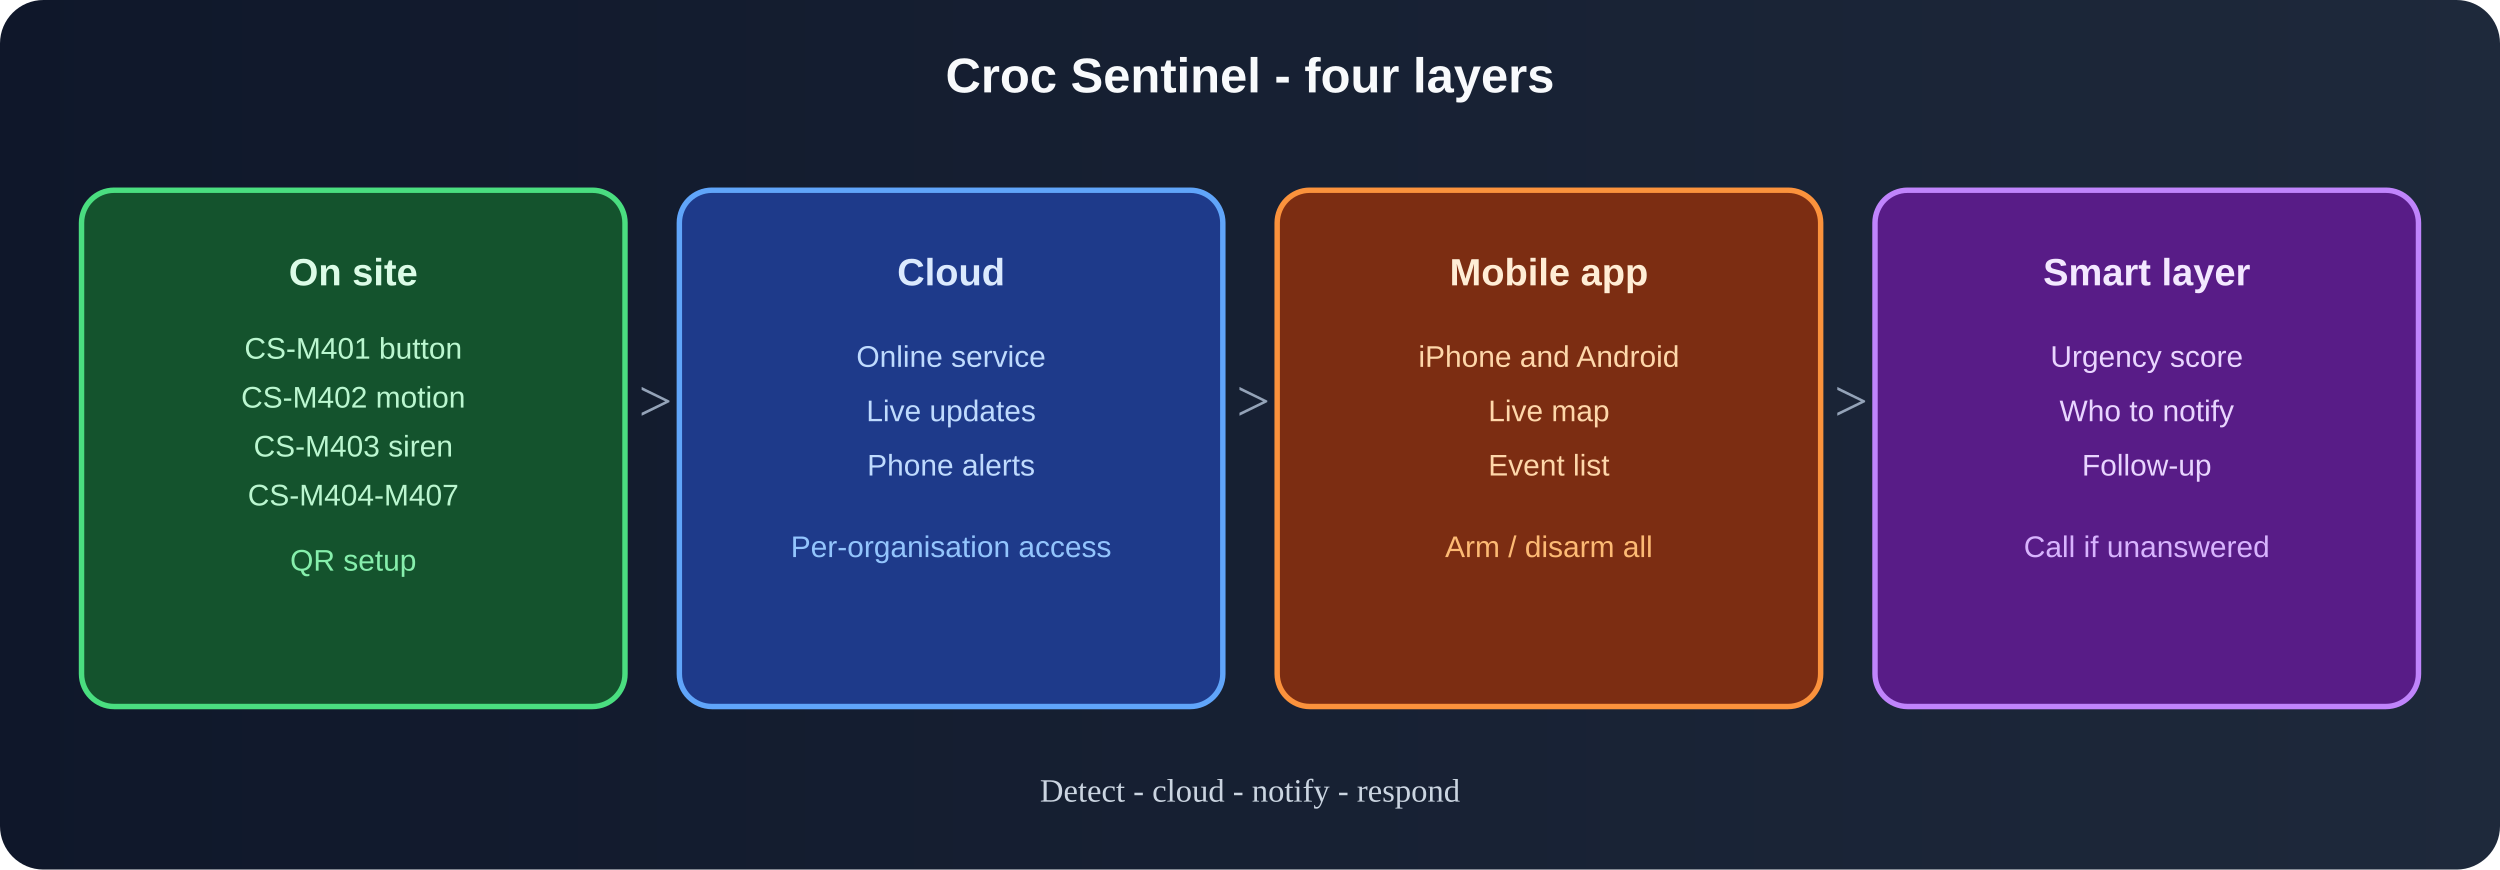
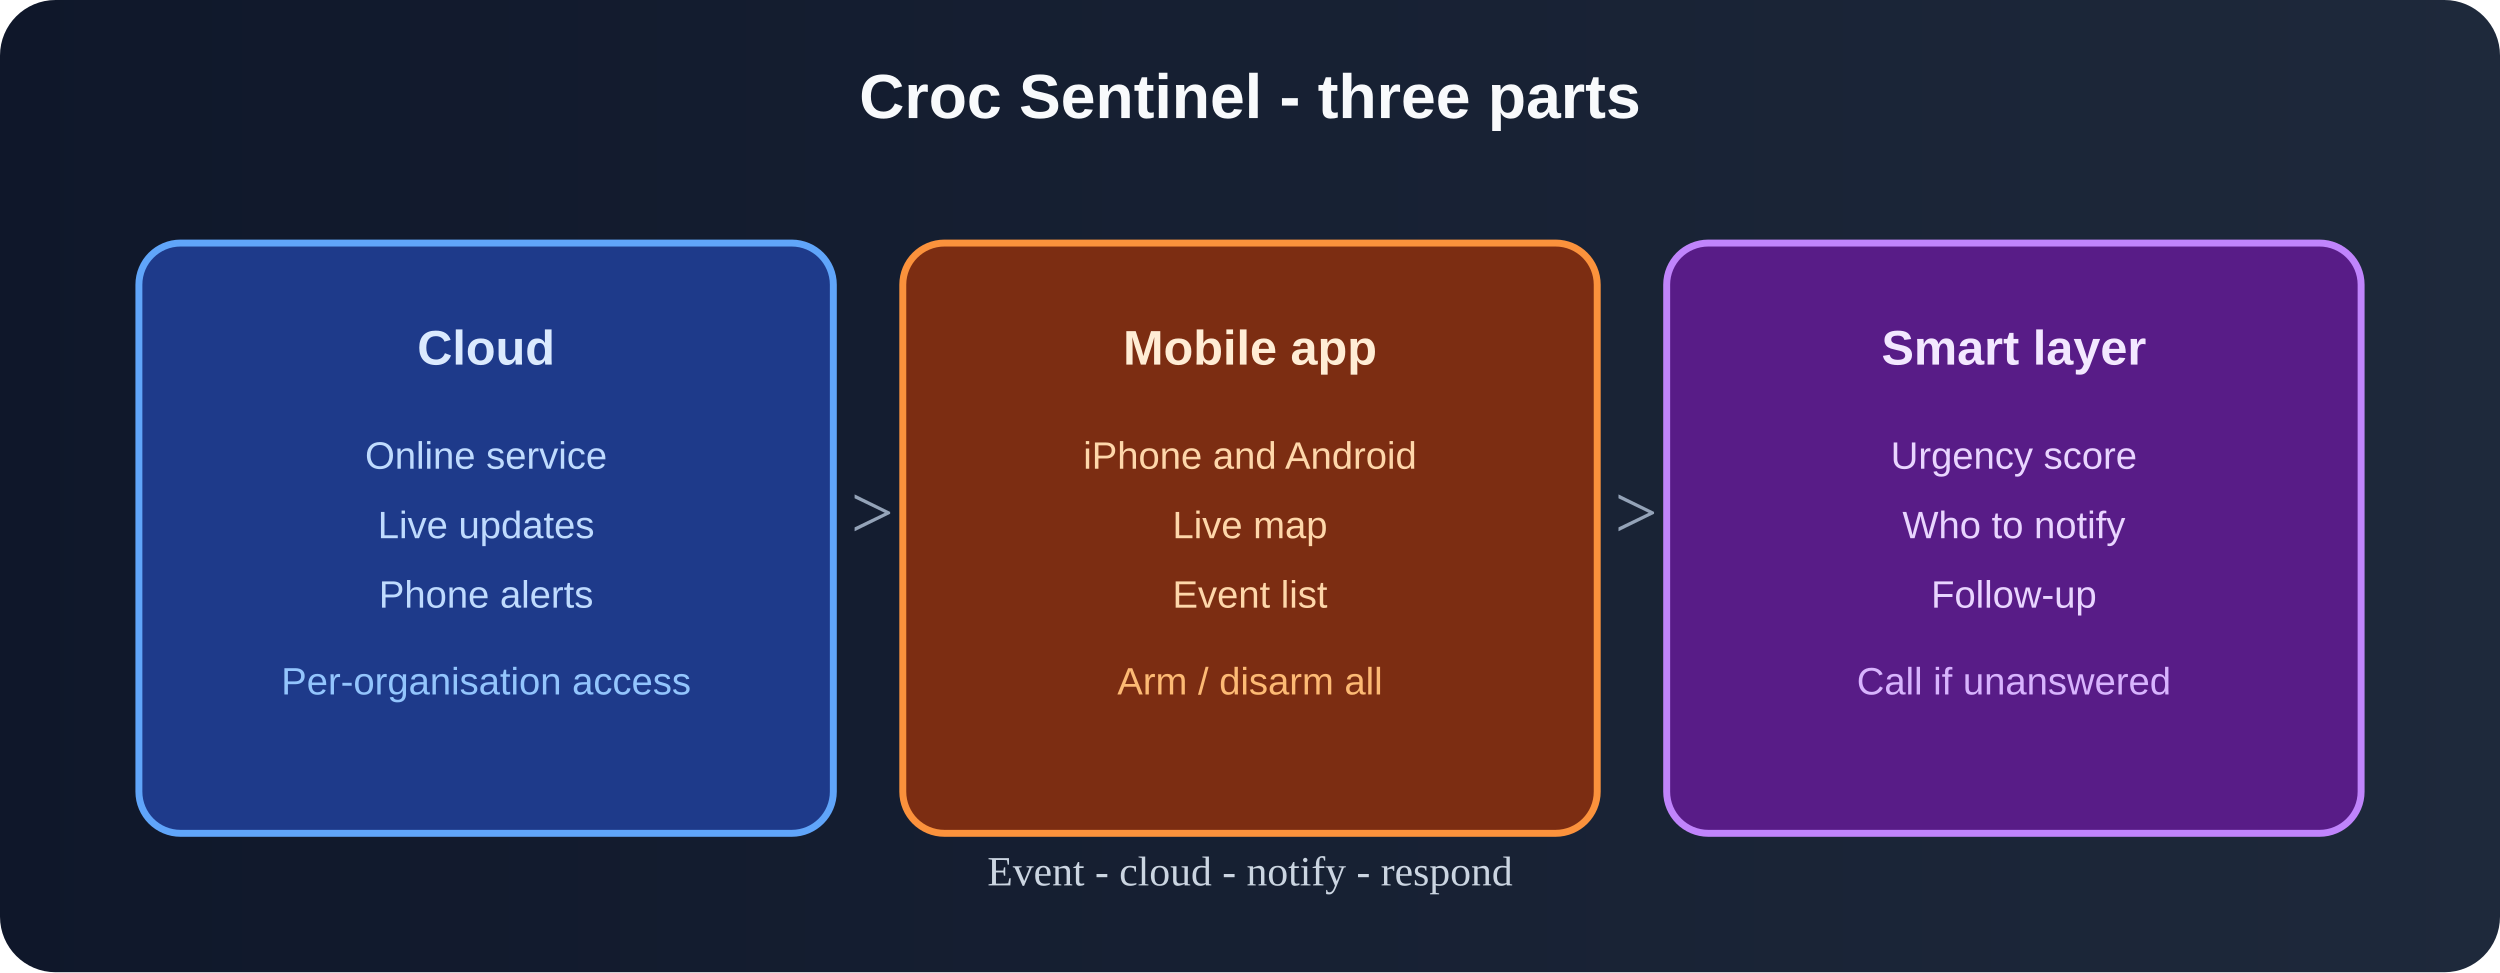
- <svg xmlns="http://www.w3.org/2000/svg" viewBox="0 0 920 320" role="img" aria-label="Croc system layers">
+ <svg xmlns="http://www.w3.org/2000/svg" viewBox="0 0 720 280" role="img" aria-label="Croc system layers">
  <defs>
    <linearGradient id="bg" x1="0%" y1="0%" x2="100%" y2="0%">
      <stop offset="0%" stop-color="#0f172a" />
      <stop offset="100%" stop-color="#1e293b" />
    </linearGradient>
  </defs>
-   <rect width="920" height="320" rx="16" fill="url(#bg)" />
-   <text x="460" y="34" text-anchor="middle" fill="#f8fafc" font-family="Segoe UI, Arial, sans-serif" font-size="18" font-weight="700">Croc Sentinel - four layers</text>
+   <rect width="720" height="280" rx="16" fill="url(#bg)" />
+   <text x="360" y="34" text-anchor="middle" fill="#f8fafc" font-family="Segoe UI, Arial, sans-serif" font-size="18" font-weight="700">Croc Sentinel - three parts</text>
  <g font-family="Segoe UI, Arial, sans-serif">
-     <rect x="30" y="70" width="200" height="190" rx="12" fill="#14532d" stroke="#4ade80" stroke-width="2" />
-     <text x="130" y="105" text-anchor="middle" fill="#dcfce7" font-size="14" font-weight="700">On site</text>
-     <text x="130" y="132" text-anchor="middle" fill="#bbf7d0" font-size="11">CS-M401 button</text>
-     <text x="130" y="150" text-anchor="middle" fill="#bbf7d0" font-size="11">CS-M402 motion</text>
-     <text x="130" y="168" text-anchor="middle" fill="#bbf7d0" font-size="11">CS-M403 siren</text>
-     <text x="130" y="186" text-anchor="middle" fill="#bbf7d0" font-size="11">CS-M404-M407</text>
-     <text x="130" y="210" text-anchor="middle" fill="#86efac" font-size="11">QR setup</text>
-     <rect x="250" y="70" width="200" height="190" rx="12" fill="#1e3a8a" stroke="#60a5fa" stroke-width="2" />
-     <text x="350" y="105" text-anchor="middle" fill="#dbeafe" font-size="14" font-weight="700">Cloud</text>
-     <text x="350" y="135" text-anchor="middle" fill="#bfdbfe" font-size="11">Online service</text>
-     <text x="350" y="155" text-anchor="middle" fill="#bfdbfe" font-size="11">Live updates</text>
-     <text x="350" y="175" text-anchor="middle" fill="#bfdbfe" font-size="11">Phone alerts</text>
-     <text x="350" y="205" text-anchor="middle" fill="#93c5fd" font-size="11">Per-organisation access</text>
-     <rect x="470" y="70" width="200" height="190" rx="12" fill="#7c2d12" stroke="#fb923c" stroke-width="2" />
-     <text x="570" y="105" text-anchor="middle" fill="#ffedd5" font-size="14" font-weight="700">Mobile app</text>
-     <text x="570" y="135" text-anchor="middle" fill="#fed7aa" font-size="11">iPhone and Android</text>
-     <text x="570" y="155" text-anchor="middle" fill="#fed7aa" font-size="11">Live map</text>
-     <text x="570" y="175" text-anchor="middle" fill="#fed7aa" font-size="11">Event list</text>
-     <text x="570" y="205" text-anchor="middle" fill="#fdba74" font-size="11">Arm / disarm all</text>
-     <rect x="690" y="70" width="200" height="190" rx="12" fill="#581c87" stroke="#c084fc" stroke-width="2" />
-     <text x="790" y="105" text-anchor="middle" fill="#f3e8ff" font-size="14" font-weight="700">Smart layer</text>
-     <text x="790" y="135" text-anchor="middle" fill="#e9d5ff" font-size="11">Urgency score</text>
-     <text x="790" y="155" text-anchor="middle" fill="#e9d5ff" font-size="11">Who to notify</text>
-     <text x="790" y="175" text-anchor="middle" fill="#e9d5ff" font-size="11">Follow-up</text>
-     <text x="790" y="205" text-anchor="middle" fill="#d8b4fe" font-size="11">Call if unanswered</text>
+     <rect x="40" y="70" width="200" height="170" rx="12" fill="#1e3a8a" stroke="#60a5fa" stroke-width="2" />
+     <text x="140" y="105" text-anchor="middle" fill="#dbeafe" font-size="14" font-weight="700">Cloud</text>
+     <text x="140" y="135" text-anchor="middle" fill="#bfdbfe" font-size="11">Online service</text>
+     <text x="140" y="155" text-anchor="middle" fill="#bfdbfe" font-size="11">Live updates</text>
+     <text x="140" y="175" text-anchor="middle" fill="#bfdbfe" font-size="11">Phone alerts</text>
+     <text x="140" y="200" text-anchor="middle" fill="#93c5fd" font-size="11">Per-organisation access</text>
+     <rect x="260" y="70" width="200" height="170" rx="12" fill="#7c2d12" stroke="#fb923c" stroke-width="2" />
+     <text x="360" y="105" text-anchor="middle" fill="#ffedd5" font-size="14" font-weight="700">Mobile app</text>
+     <text x="360" y="135" text-anchor="middle" fill="#fed7aa" font-size="11">iPhone and Android</text>
+     <text x="360" y="155" text-anchor="middle" fill="#fed7aa" font-size="11">Live map</text>
+     <text x="360" y="175" text-anchor="middle" fill="#fed7aa" font-size="11">Event list</text>
+     <text x="360" y="200" text-anchor="middle" fill="#fdba74" font-size="11">Arm / disarm all</text>
+     <rect x="480" y="70" width="200" height="170" rx="12" fill="#581c87" stroke="#c084fc" stroke-width="2" />
+     <text x="580" y="105" text-anchor="middle" fill="#f3e8ff" font-size="14" font-weight="700">Smart layer</text>
+     <text x="580" y="135" text-anchor="middle" fill="#e9d5ff" font-size="11">Urgency score</text>
+     <text x="580" y="155" text-anchor="middle" fill="#e9d5ff" font-size="11">Who to notify</text>
+     <text x="580" y="175" text-anchor="middle" fill="#e9d5ff" font-size="11">Follow-up</text>
+     <text x="580" y="200" text-anchor="middle" fill="#d8b4fe" font-size="11">Call if unanswered</text>
  </g>
-   <text x="235" y="155" fill="#94a3b8" font-size="22">&gt;</text>
-   <text x="455" y="155" fill="#94a3b8" font-size="22">&gt;</text>
-   <text x="675" y="155" fill="#94a3b8" font-size="22">&gt;</text>
-   <text x="460" y="295" text-anchor="middle" fill="#cbd5e1" font-size="12">Detect - cloud - notify - respond</text>
+   <text x="245" y="155" fill="#94a3b8" font-size="22">&gt;</text>
+   <text x="465" y="155" fill="#94a3b8" font-size="22">&gt;</text>
+   <text x="360" y="255" text-anchor="middle" fill="#cbd5e1" font-size="12">Event - cloud - notify - respond</text>
</svg>
